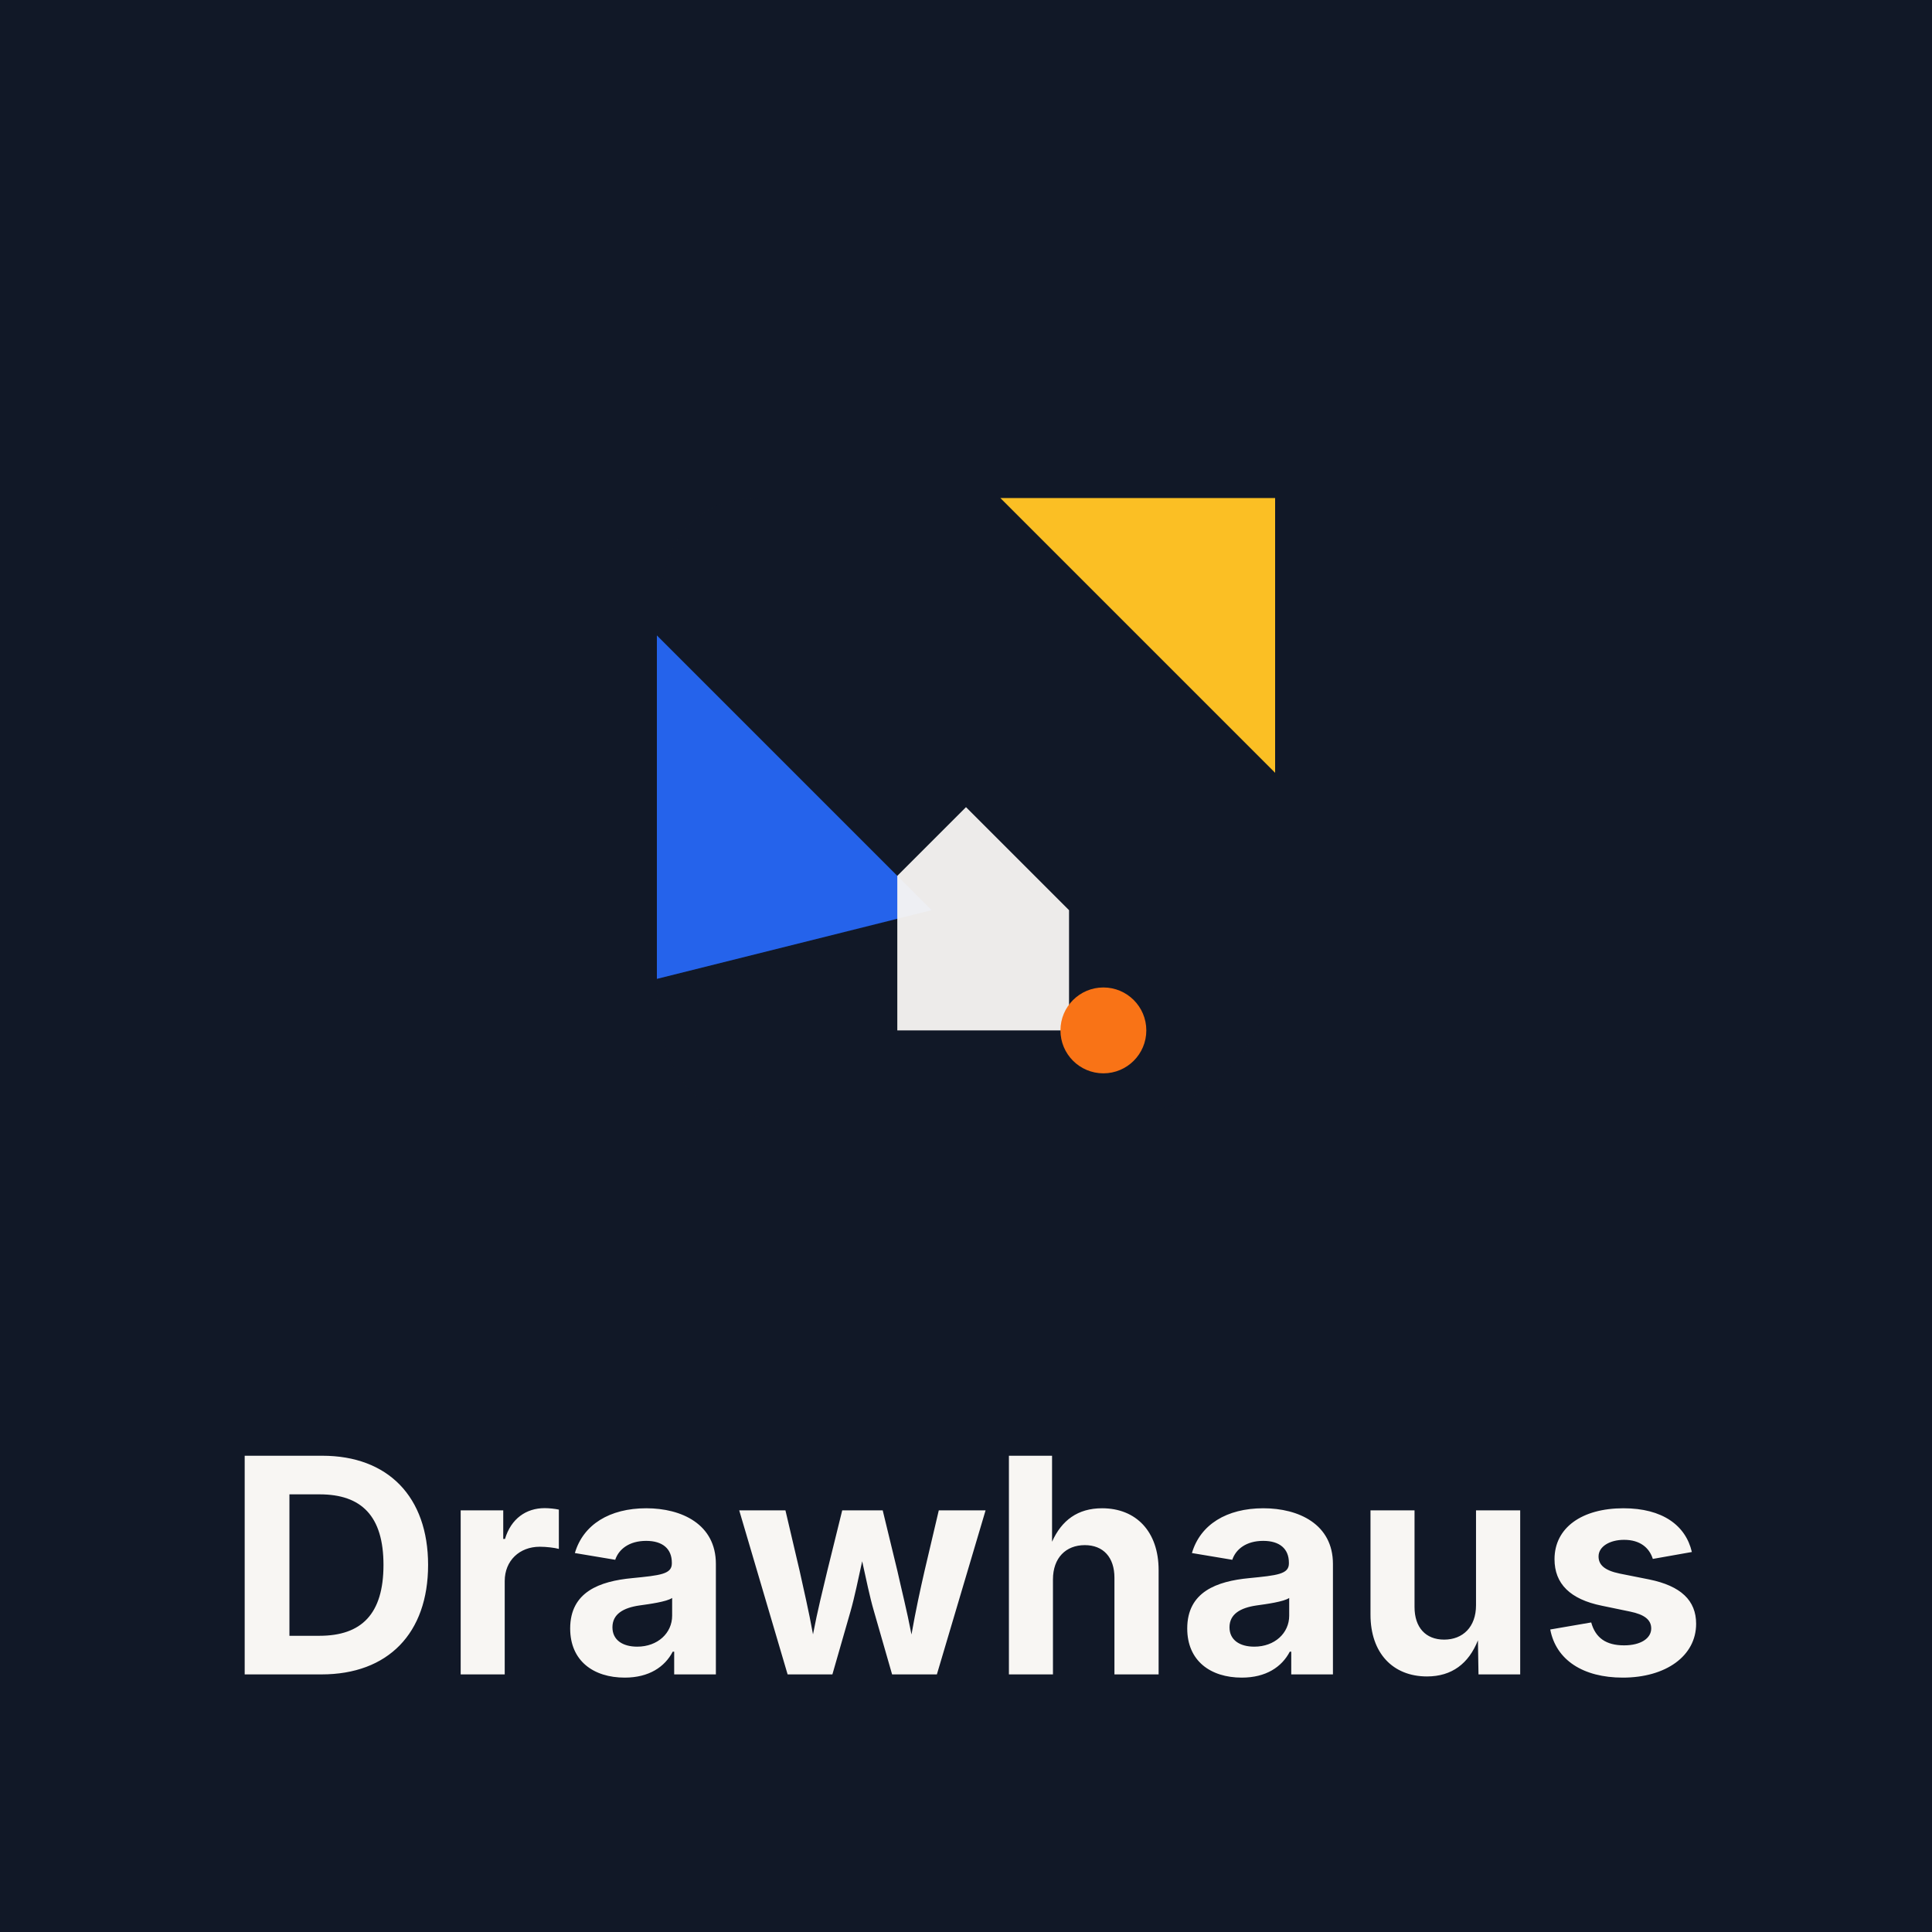
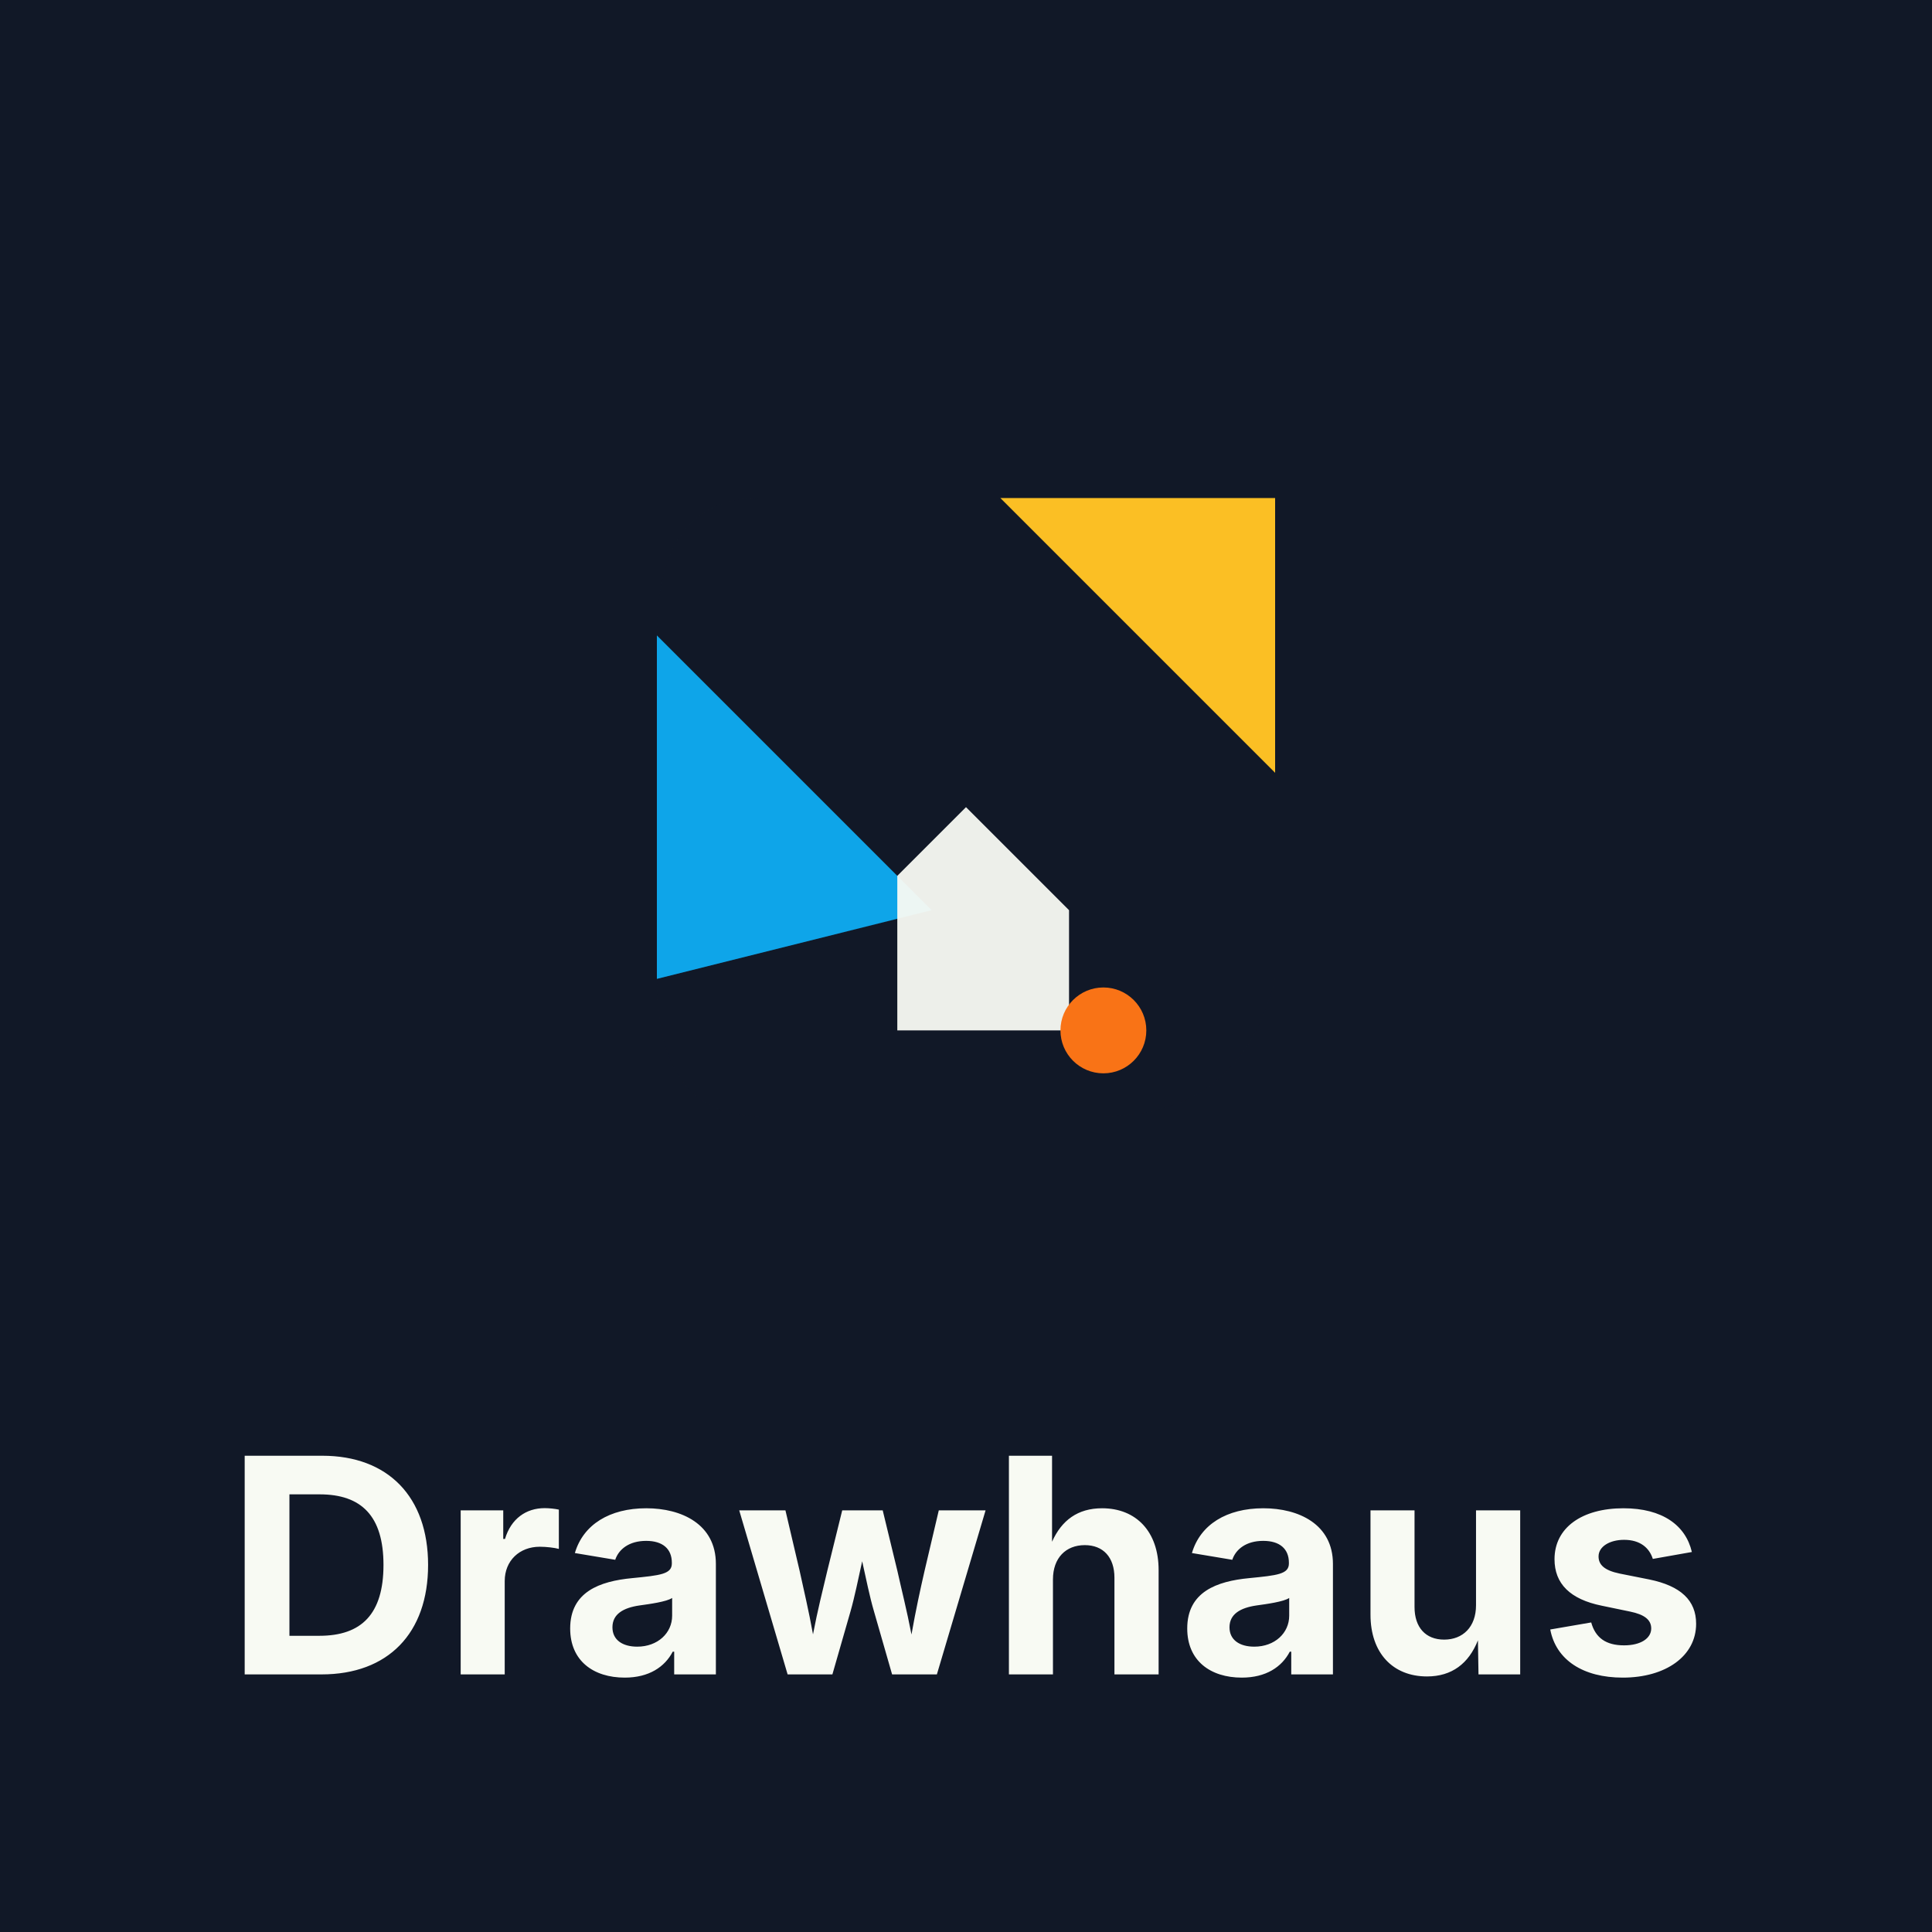
<svg xmlns="http://www.w3.org/2000/svg" width="900" height="900" viewBox="0 0 900 900">
  <rect width="900" height="900" fill="#111827" />
  <g transform="translate(194,120) scale(1.0)">
    <svg width="512" height="512" viewBox="0 0 512 512">
      <rect width="512" height="512" rx="112" fill="#111827" />
      <path d="M160 112 H320 Q384 112 400 176 V336 Q384 400 320 400 H160 Q112 400 112 336 V176 Q112 112 160 112 Z" fill="#111827" opacity="0.92" />
-       <path d="M112 176 L240 304 L112 336 Z" fill="#2563EB" />
+       <path d="M112 176 L240 304 L112 336 Z" fill="#0EA5E9" />
      <path d="M272 112 L400 112 L400 240 Z" fill="#FBBF24" />
-       <path d="M224 288 L256 256 L304 304 V360 H224 Z" fill="#F8F6F3" opacity="0.95" />
+       <path d="M224 288 L256 256 L304 304 V360 H224 Z" fill="#F8FAF3" opacity="0.95" />
      <circle cx="320" cy="360" r="20" fill="#F97316" />
    </svg>
  </g>
-   <text x="450" y="780" text-anchor="middle" font-family="Sora, Inter, ui-sans-serif, system-ui" font-size="140" font-weight="700" fill="#F8F6F3">Drawhaus</text>
+   <text x="450" y="780" text-anchor="middle" font-family="Sora, Inter, ui-sans-serif, system-ui" font-size="140" font-weight="700" fill="#F8FAF3">Drawhaus</text>
</svg>
